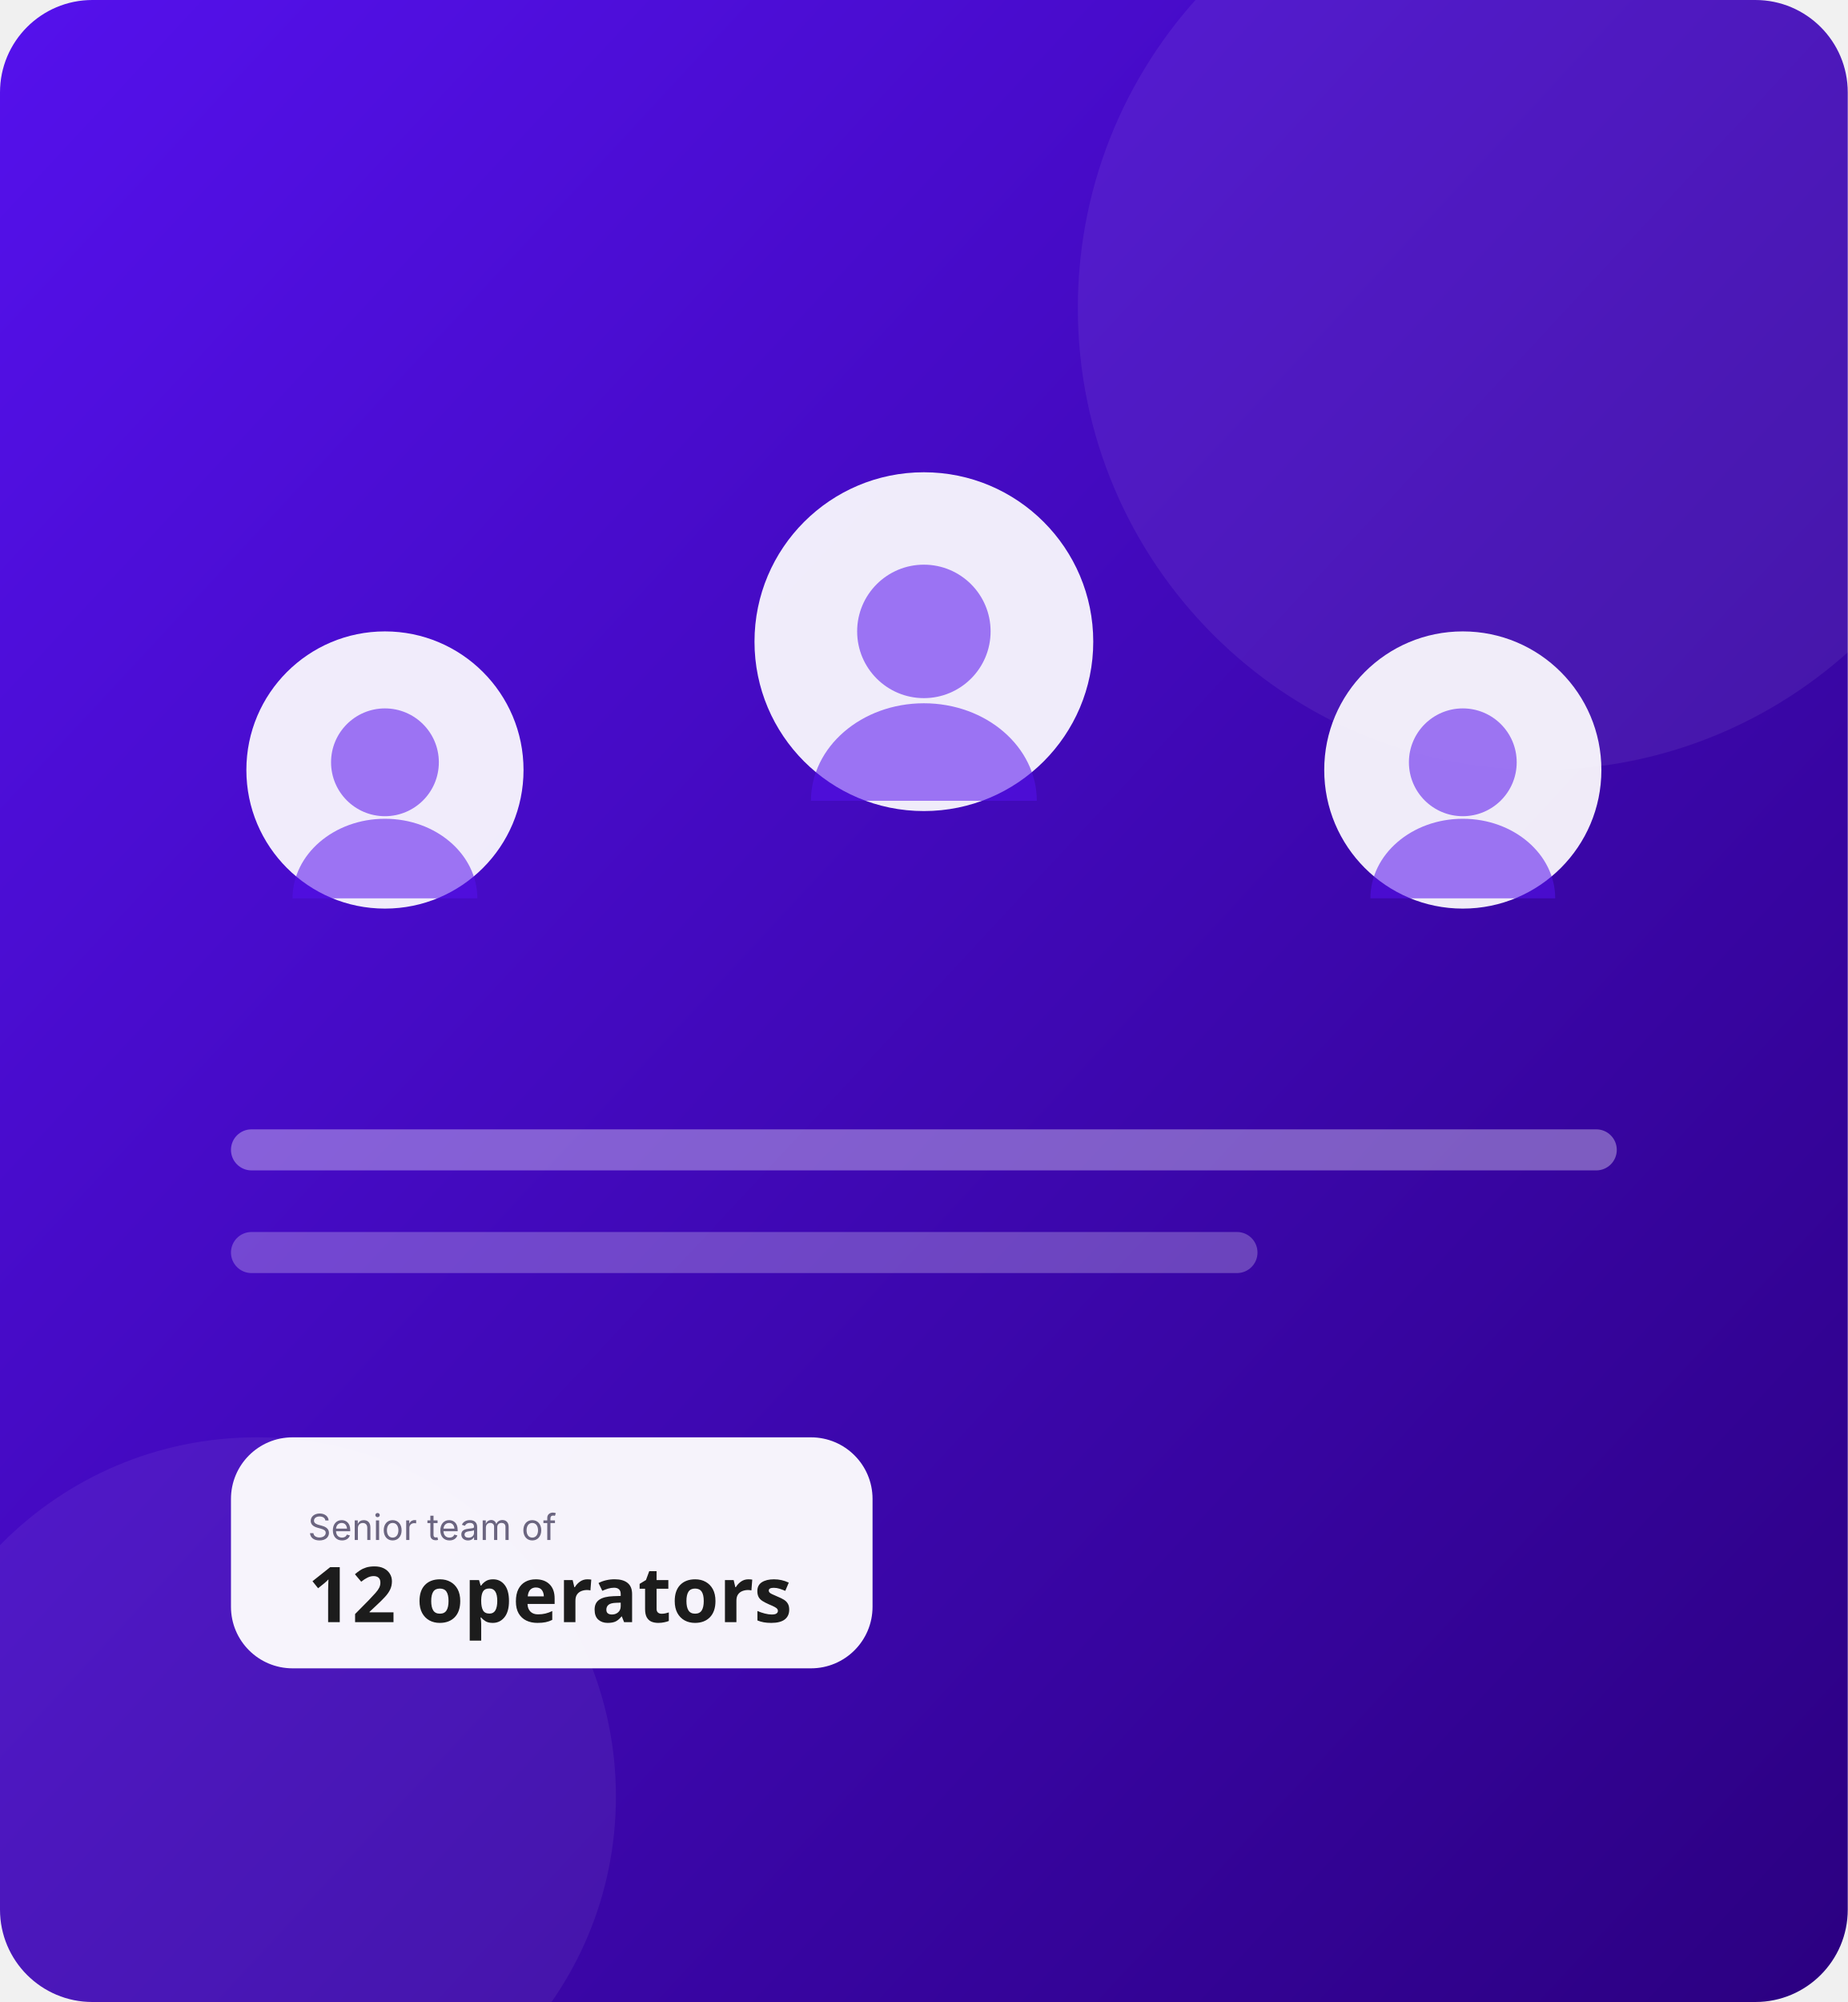
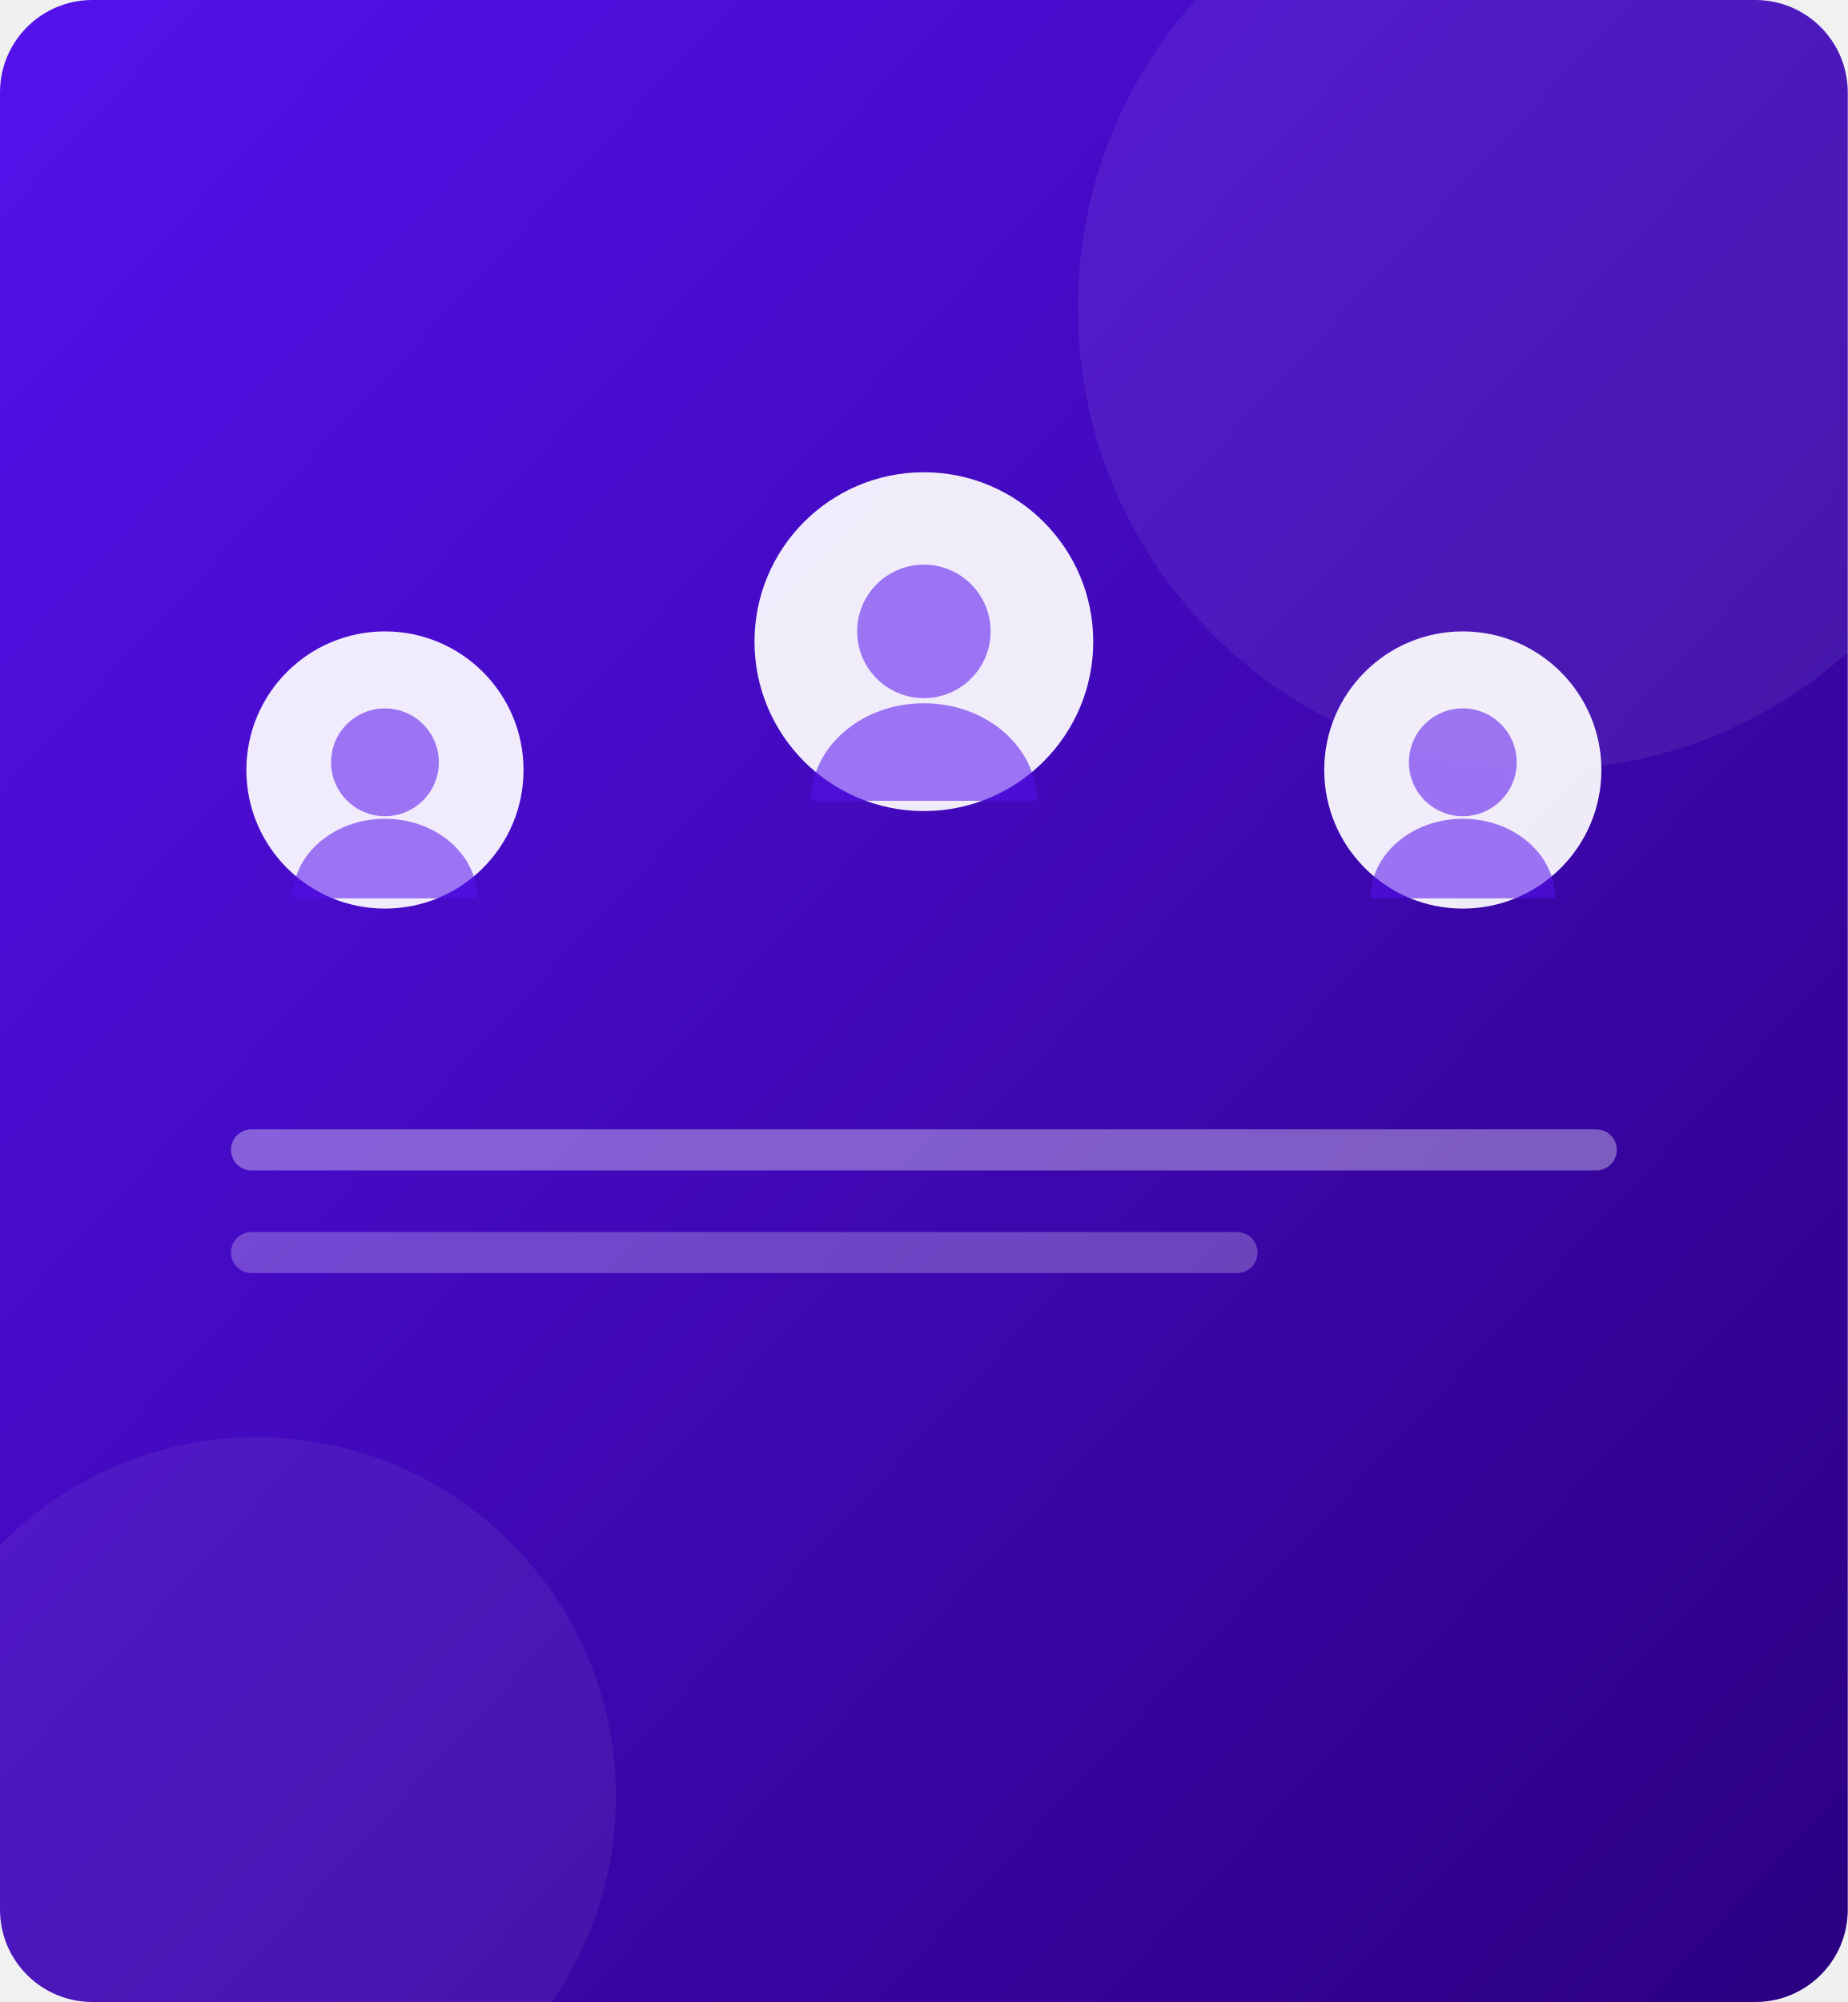
<svg xmlns="http://www.w3.org/2000/svg" viewBox="0 0 720 780" fill="none">
  <defs>
    <linearGradient id="gT" x1="0" y1="0" x2="1" y2="1">
      <stop offset="0" stop-color="#5511ED" />
      <stop offset="1" stop-color="#2B0080" />
    </linearGradient>
    <linearGradient id="sT" x1="0" y1="0" x2="1" y2="1">
      <stop offset="0" stop-color="#ffffff" stop-opacity=".35" />
      <stop offset="1" stop-color="#ffffff" stop-opacity="0" />
    </linearGradient>
  </defs>
  <rect width="720" height="780" rx="36" fill="url(#gT)" />
  <circle cx="600" cy="120" r="180" fill="#fff" opacity=".07" />
  <circle cx="100" cy="700" r="140" fill="#fff" opacity=".06" />
  <g>
    <circle cx="150" cy="300" r="54" fill="#fff" opacity=".92" />
    <path d="M150 318 a21 21 0 1 0 0-42 a21 21 0 0 0 0 42z" fill="#5511ED" opacity=".55" />
    <path d="M114 350 a36 31 0 0 1 72 0z" fill="#5511ED" opacity=".55" />
  </g>
  <g>
    <circle cx="360" cy="250" r="66" fill="#fff" opacity=".92" />
    <path d="M360 272 a26 26 0 1 0 0-52 a26 26 0 0 0 0 52z" fill="#5511ED" opacity=".55" />
    <path d="M316 312 a44 38 0 0 1 88 0z" fill="#5511ED" opacity=".55" />
  </g>
  <g>
    <circle cx="570" cy="300" r="54" fill="#fff" opacity=".92" />
    <path d="M570 318 a21 21 0 1 0 0-42 a21 21 0 0 0 0 42z" fill="#5511ED" opacity=".55" />
    <path d="M534 350 a36 31 0 0 1 72 0z" fill="#5511ED" opacity=".55" />
  </g>
  <rect x="90" y="440" width="540" height="16" rx="8" fill="#fff" opacity=".35" />
  <rect x="90" y="480" width="400" height="16" rx="8" fill="#fff" opacity=".25" />
-   <rect x="90" y="560" width="250" height="90" rx="24" fill="#fff" opacity=".95" />
-   <text x="120" y="600" font-family="Inter,sans-serif" font-size="14" fill="#6B6580">Senior team of</text>
-   <text x="120" y="632" font-family="Sora,sans-serif" font-size="30" font-weight="700" fill="#1C1C1C">12 operators</text>
</svg>
